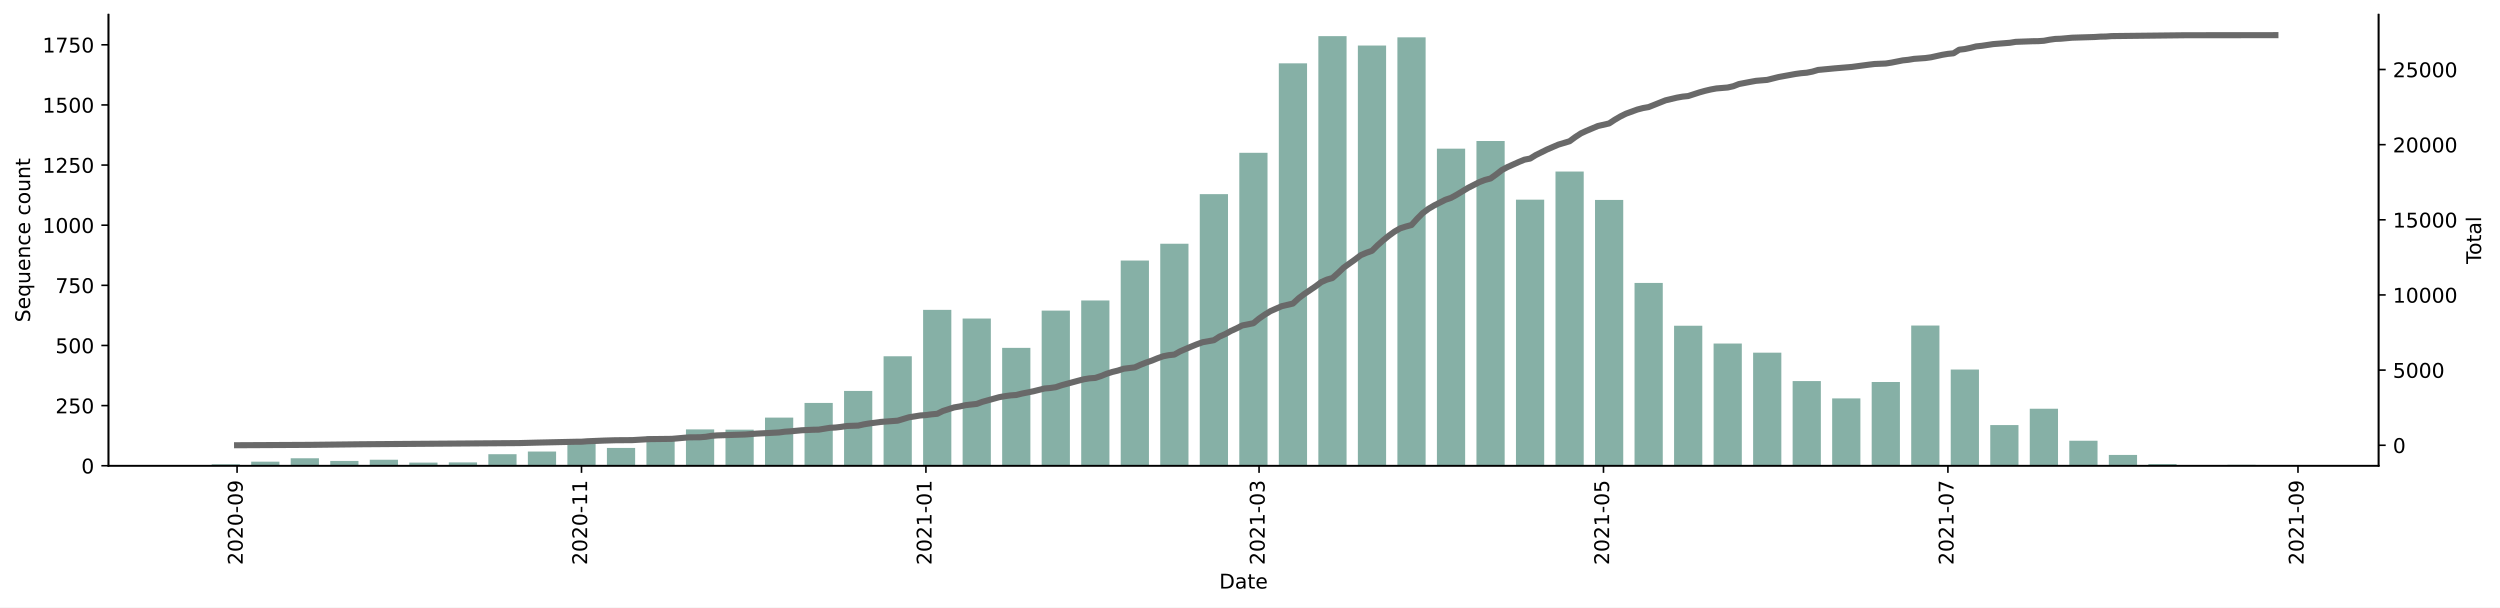
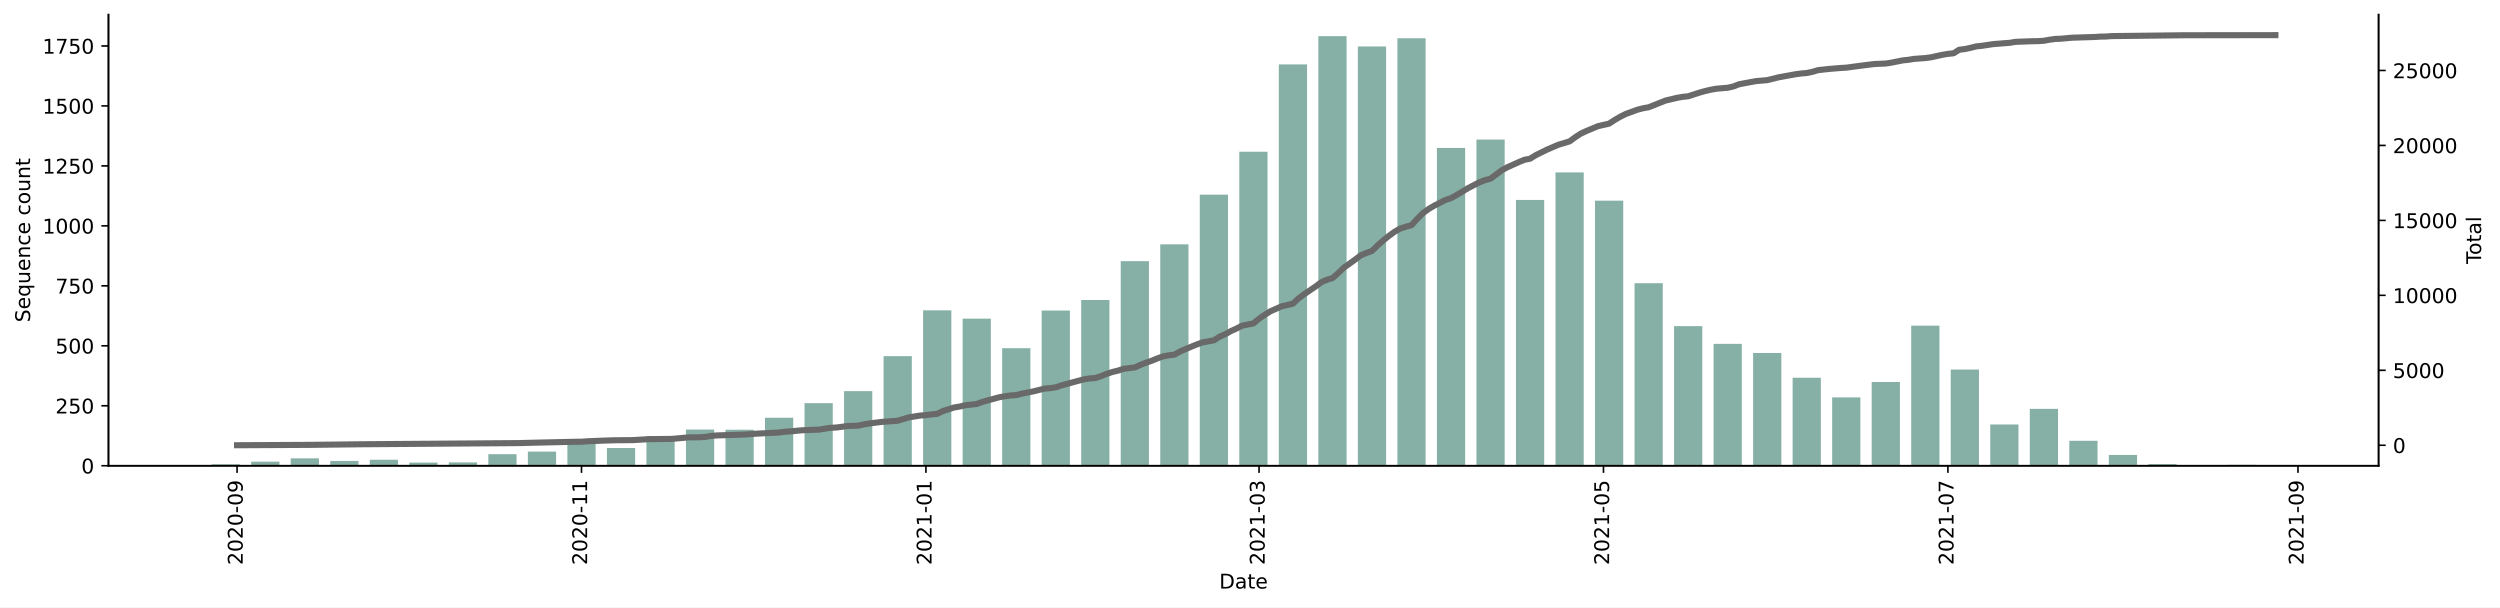
<svg xmlns="http://www.w3.org/2000/svg" xmlns:xlink="http://www.w3.org/1999/xlink" height="298.621pt" version="1.1" viewBox="0 0 1229.019 298.621" width="1229.019pt">
  <defs>
    <style type="text/css">*{stroke-linecap:butt;stroke-linejoin:round;}</style>
  </defs>
  <g id="figure_1">
    <g id="patch_1">
      <path d="M 0 298.621  L 1229.019 298.621  L 1229.019 0  L 0 0  z " style="fill:#ffffff;" />
    </g>
    <g id="axes_1">
      <g id="patch_2">
        <path d="M 53.328 228.96  L 1169.328 228.96  L 1169.328 7.2  L 53.328 7.2  z " style="fill:#ffffff;" />
      </g>
      <g id="patch_3">
-         <path clip-path="url(#p95e920acb5)" d="M 104.055 228.96  L 117.934 228.96  L 117.934 228.25  L 104.055 228.25  z " style="fill:#86b0a6;" />
+         <path clip-path="url(#pdd24685b93)" d="M 104.055 228.96  L 117.934 228.96  L 117.934 228.252  L 104.055 228.252  z " style="fill:#86b0a6;" />
      </g>
      <g id="patch_4">
-         <path clip-path="url(#p95e920acb5)" d="M 123.486 228.96  L 137.365 228.96  L 137.365 226.95  L 123.486 226.95  z " style="fill:#86b0a6;" />
+         <path clip-path="url(#pdd24685b93)" d="M 123.486 228.96  L 137.365 228.96  L 137.365 226.955  L 123.486 226.955  z " style="fill:#86b0a6;" />
      </g>
      <g id="patch_5">
-         <path clip-path="url(#p95e920acb5)" d="M 142.916 228.96  L 156.795 228.96  L 156.795 225.294  L 142.916 225.294  z " style="fill:#86b0a6;" />
+         <path clip-path="url(#pdd24685b93)" d="M 142.916 228.96  L 156.795 228.96  L 156.795 225.304  L 142.916 225.304  z " style="fill:#86b0a6;" />
      </g>
      <g id="patch_6">
-         <path clip-path="url(#p95e920acb5)" d="M 162.347 228.96  L 176.226 228.96  L 176.226 226.595  L 162.347 226.595  z " style="fill:#86b0a6;" />
+         <path clip-path="url(#pdd24685b93)" d="M 162.347 228.96  L 176.226 228.96  L 176.226 226.602  L 162.347 226.602  z " style="fill:#86b0a6;" />
      </g>
      <g id="patch_7">
-         <path clip-path="url(#p95e920acb5)" d="M 181.777 228.96  L 195.656 228.96  L 195.656 226.004  L 181.777 226.004  z " style="fill:#86b0a6;" />
+         <path clip-path="url(#pdd24685b93)" d="M 181.777 228.96  L 195.656 228.96  L 195.656 226.012  L 181.777 226.012  z " style="fill:#86b0a6;" />
      </g>
      <g id="patch_8">
-         <path clip-path="url(#p95e920acb5)" d="M 201.207 228.96  L 215.086 228.96  L 215.086 227.423  L 201.207 227.423  z " style="fill:#86b0a6;" />
+         <path clip-path="url(#pdd24685b93)" d="M 201.207 228.96  L 215.086 228.96  L 215.086 227.427  L 201.207 227.427  z " style="fill:#86b0a6;" />
      </g>
      <g id="patch_9">
-         <path clip-path="url(#p95e920acb5)" d="M 220.638 228.96  L 234.517 228.96  L 234.517 227.304  L 220.638 227.304  z " style="fill:#86b0a6;" />
+         <path clip-path="url(#pdd24685b93)" d="M 220.638 228.96  L 234.517 228.96  L 234.517 227.309  L 220.638 227.309  z " style="fill:#86b0a6;" />
      </g>
      <g id="patch_10">
-         <path clip-path="url(#p95e920acb5)" d="M 240.068 228.96  L 253.947 228.96  L 253.947 223.284  L 240.068 223.284  z " style="fill:#86b0a6;" />
+         <path clip-path="url(#pdd24685b93)" d="M 240.068 228.96  L 253.947 228.96  L 253.947 223.3  L 240.068 223.3  z " style="fill:#86b0a6;" />
      </g>
      <g id="patch_11">
-         <path clip-path="url(#p95e920acb5)" d="M 259.499 228.96  L 273.378 228.96  L 273.378 221.983  L 259.499 221.983  z " style="fill:#86b0a6;" />
+         <path clip-path="url(#pdd24685b93)" d="M 259.499 228.96  L 273.378 228.96  L 273.378 222.003  L 259.499 222.003  z " style="fill:#86b0a6;" />
      </g>
      <g id="patch_12">
-         <path clip-path="url(#p95e920acb5)" d="M 278.929 228.96  L 292.808 228.96  L 292.808 217.135  L 278.929 217.135  z " style="fill:#86b0a6;" />
+         <path clip-path="url(#pdd24685b93)" d="M 278.929 228.96  L 292.808 228.96  L 292.808 217.168  L 278.929 217.168  z " style="fill:#86b0a6;" />
      </g>
      <g id="patch_13">
-         <path clip-path="url(#p95e920acb5)" d="M 298.36 228.96  L 312.238 228.96  L 312.238 220.209  L 298.36 220.209  z " style="fill:#86b0a6;" />
+         <path clip-path="url(#pdd24685b93)" d="M 298.36 228.96  L 312.238 228.96  L 312.238 220.234  L 298.36 220.234  z " style="fill:#86b0a6;" />
      </g>
      <g id="patch_14">
-         <path clip-path="url(#p95e920acb5)" d="M 317.79 228.96  L 331.669 228.96  L 331.669 214.415  L 317.79 214.415  z " style="fill:#86b0a6;" />
+         <path clip-path="url(#pdd24685b93)" d="M 317.79 228.96  L 331.669 228.96  L 331.669 214.455  L 317.79 214.455  z " style="fill:#86b0a6;" />
      </g>
      <g id="patch_15">
-         <path clip-path="url(#p95e920acb5)" d="M 337.22 228.96  L 351.099 228.96  L 351.099 211.104  L 337.22 211.104  z " style="fill:#86b0a6;" />
+         <path clip-path="url(#pdd24685b93)" d="M 337.22 228.96  L 351.099 228.96  L 351.099 211.154  L 337.22 211.154  z " style="fill:#86b0a6;" />
      </g>
      <g id="patch_16">
-         <path clip-path="url(#p95e920acb5)" d="M 356.651 228.96  L 370.53 228.96  L 370.53 211.222  L 356.651 211.222  z " style="fill:#86b0a6;" />
+         <path clip-path="url(#pdd24685b93)" d="M 356.651 228.96  L 370.53 228.96  L 370.53 211.272  L 356.651 211.272  z " style="fill:#86b0a6;" />
      </g>
      <g id="patch_17">
-         <path clip-path="url(#p95e920acb5)" d="M 376.081 228.96  L 389.96 228.96  L 389.96 205.309  L 376.081 205.309  z " style="fill:#86b0a6;" />
+         <path clip-path="url(#pdd24685b93)" d="M 376.081 228.96  L 389.96 228.96  L 389.96 205.375  L 376.081 205.375  z " style="fill:#86b0a6;" />
      </g>
      <g id="patch_18">
-         <path clip-path="url(#p95e920acb5)" d="M 395.512 228.96  L 409.391 228.96  L 409.391 198.096  L 395.512 198.096  z " style="fill:#86b0a6;" />
+         <path clip-path="url(#pdd24685b93)" d="M 395.512 228.96  L 409.391 228.96  L 409.391 198.182  L 395.512 198.182  z " style="fill:#86b0a6;" />
      </g>
      <g id="patch_19">
-         <path clip-path="url(#p95e920acb5)" d="M 414.942 228.96  L 428.821 228.96  L 428.821 192.183  L 414.942 192.183  z " style="fill:#86b0a6;" />
+         <path clip-path="url(#pdd24685b93)" d="M 414.942 228.96  L 428.821 228.96  L 428.821 192.286  L 414.942 192.286  z " style="fill:#86b0a6;" />
      </g>
      <g id="patch_20">
-         <path clip-path="url(#p95e920acb5)" d="M 434.373 228.96  L 448.251 228.96  L 448.251 175.155  L 434.373 175.155  z " style="fill:#86b0a6;" />
+         <path clip-path="url(#pdd24685b93)" d="M 434.373 228.96  L 448.251 228.96  L 448.251 175.069  L 434.373 175.069  z " style="fill:#86b0a6;" />
      </g>
      <g id="patch_21">
-         <path clip-path="url(#p95e920acb5)" d="M 453.803 228.96  L 467.682 228.96  L 467.682 152.332  L 453.803 152.332  z " style="fill:#86b0a6;" />
+         <path clip-path="url(#pdd24685b93)" d="M 453.803 228.96  L 467.682 228.96  L 467.682 152.546  L 453.803 152.546  z " style="fill:#86b0a6;" />
      </g>
      <g id="patch_22">
-         <path clip-path="url(#p95e920acb5)" d="M 473.233 228.96  L 487.112 228.96  L 487.112 156.589  L 473.233 156.589  z " style="fill:#86b0a6;" />
+         <path clip-path="url(#pdd24685b93)" d="M 473.233 228.96  L 487.112 228.96  L 487.112 156.673  L 473.233 156.673  z " style="fill:#86b0a6;" />
      </g>
      <g id="patch_23">
-         <path clip-path="url(#p95e920acb5)" d="M 492.664 228.96  L 506.543 228.96  L 506.543 171.016  L 492.664 171.016  z " style="fill:#86b0a6;" />
+         <path clip-path="url(#pdd24685b93)" d="M 492.664 228.96  L 506.543 228.96  L 506.543 171.178  L 492.664 171.178  z " style="fill:#86b0a6;" />
      </g>
      <g id="patch_24">
-         <path clip-path="url(#p95e920acb5)" d="M 512.094 228.96  L 525.973 228.96  L 525.973 152.687  L 512.094 152.687  z " style="fill:#86b0a6;" />
+         <path clip-path="url(#pdd24685b93)" d="M 512.094 228.96  L 525.973 228.96  L 525.973 152.664  L 512.094 152.664  z " style="fill:#86b0a6;" />
      </g>
      <g id="patch_25">
-         <path clip-path="url(#p95e920acb5)" d="M 531.525 228.96  L 545.403 228.96  L 545.403 147.72  L 531.525 147.72  z " style="fill:#86b0a6;" />
+         <path clip-path="url(#pdd24685b93)" d="M 531.525 228.96  L 545.403 228.96  L 545.403 147.475  L 531.525 147.475  z " style="fill:#86b0a6;" />
      </g>
      <g id="patch_26">
-         <path clip-path="url(#p95e920acb5)" d="M 550.955 228.96  L 564.834 228.96  L 564.834 128.09  L 550.955 128.09  z " style="fill:#86b0a6;" />
+         <path clip-path="url(#pdd24685b93)" d="M 550.955 228.96  L 564.834 228.96  L 564.834 128.372  L 550.955 128.372  z " style="fill:#86b0a6;" />
      </g>
      <g id="patch_27">
-         <path clip-path="url(#p95e920acb5)" d="M 570.385 228.96  L 584.264 228.96  L 584.264 119.812  L 570.385 119.812  z " style="fill:#86b0a6;" />
+         <path clip-path="url(#pdd24685b93)" d="M 570.385 228.96  L 584.264 228.96  L 584.264 120.117  L 570.385 120.117  z " style="fill:#86b0a6;" />
      </g>
      <g id="patch_28">
-         <path clip-path="url(#p95e920acb5)" d="M 589.816 228.96  L 603.695 228.96  L 603.695 95.452  L 589.816 95.452  z " style="fill:#86b0a6;" />
+         <path clip-path="url(#pdd24685b93)" d="M 589.816 228.96  L 603.695 228.96  L 603.695 95.707  L 589.816 95.707  z " style="fill:#86b0a6;" />
      </g>
      <g id="patch_29">
-         <path clip-path="url(#p95e920acb5)" d="M 609.246 228.96  L 623.125 228.96  L 623.125 75.113  L 609.246 75.113  z " style="fill:#86b0a6;" />
+         <path clip-path="url(#pdd24685b93)" d="M 609.246 228.96  L 623.125 228.96  L 623.125 74.599  L 609.246 74.599  z " style="fill:#86b0a6;" />
      </g>
      <g id="patch_30">
-         <path clip-path="url(#p95e920acb5)" d="M 628.677 228.96  L 642.556 228.96  L 642.556 31.123  L 628.677 31.123  z " style="fill:#86b0a6;" />
+         <path clip-path="url(#pdd24685b93)" d="M 628.677 228.96  L 642.556 228.96  L 642.556 31.675  L 628.677 31.675  z " style="fill:#86b0a6;" />
      </g>
      <g id="patch_31">
-         <path clip-path="url(#p95e920acb5)" d="M 648.107 228.96  L 661.986 228.96  L 661.986 17.76  L 648.107 17.76  z " style="fill:#86b0a6;" />
+         <path clip-path="url(#pdd24685b93)" d="M 648.107 228.96  L 661.986 228.96  L 661.986 17.76  L 648.107 17.76  z " style="fill:#86b0a6;" />
      </g>
      <g id="patch_32">
-         <path clip-path="url(#p95e920acb5)" d="M 667.538 228.96  L 681.416 228.96  L 681.416 22.372  L 667.538 22.372  z " style="fill:#86b0a6;" />
+         <path clip-path="url(#pdd24685b93)" d="M 667.538 228.96  L 681.416 228.96  L 681.416 22.831  L 667.538 22.831  z " style="fill:#86b0a6;" />
      </g>
      <g id="patch_33">
-         <path clip-path="url(#p95e920acb5)" d="M 686.968 228.96  L 700.847 228.96  L 700.847 18.351  L 686.968 18.351  z " style="fill:#86b0a6;" />
+         <path clip-path="url(#pdd24685b93)" d="M 686.968 228.96  L 700.847 228.96  L 700.847 18.821  L 686.968 18.821  z " style="fill:#86b0a6;" />
      </g>
      <g id="patch_34">
-         <path clip-path="url(#p95e920acb5)" d="M 706.398 228.96  L 720.277 228.96  L 720.277 73.102  L 706.398 73.102  z " style="fill:#86b0a6;" />
+         <path clip-path="url(#pdd24685b93)" d="M 706.398 228.96  L 720.277 228.96  L 720.277 72.712  L 706.398 72.712  z " style="fill:#86b0a6;" />
      </g>
      <g id="patch_35">
-         <path clip-path="url(#p95e920acb5)" d="M 725.829 228.96  L 739.708 228.96  L 739.708 69.318  L 725.829 69.318  z " style="fill:#86b0a6;" />
+         <path clip-path="url(#pdd24685b93)" d="M 725.829 228.96  L 739.708 228.96  L 739.708 68.585  L 725.829 68.585  z " style="fill:#86b0a6;" />
      </g>
      <g id="patch_36">
-         <path clip-path="url(#p95e920acb5)" d="M 745.259 228.96  L 759.138 228.96  L 759.138 98.172  L 745.259 98.172  z " style="fill:#86b0a6;" />
+         <path clip-path="url(#pdd24685b93)" d="M 745.259 228.96  L 759.138 228.96  L 759.138 98.301  L 745.259 98.301  z " style="fill:#86b0a6;" />
      </g>
      <g id="patch_37">
-         <path clip-path="url(#p95e920acb5)" d="M 764.69 228.96  L 778.569 228.96  L 778.569 84.336  L 764.69 84.336  z " style="fill:#86b0a6;" />
+         <path clip-path="url(#pdd24685b93)" d="M 764.69 228.96  L 778.569 228.96  L 778.569 84.74  L 764.69 84.74  z " style="fill:#86b0a6;" />
      </g>
      <g id="patch_38">
-         <path clip-path="url(#p95e920acb5)" d="M 784.12 228.96  L 797.999 228.96  L 797.999 98.29  L 784.12 98.29  z " style="fill:#86b0a6;" />
+         <path clip-path="url(#pdd24685b93)" d="M 784.12 228.96  L 797.999 228.96  L 797.999 98.655  L 784.12 98.655  z " style="fill:#86b0a6;" />
      </g>
      <g id="patch_39">
-         <path clip-path="url(#p95e920acb5)" d="M 803.55 228.96  L 817.429 228.96  L 817.429 139.088  L 803.55 139.088  z " style="fill:#86b0a6;" />
+         <path clip-path="url(#pdd24685b93)" d="M 803.55 228.96  L 817.429 228.96  L 817.429 139.221  L 803.55 139.221  z " style="fill:#86b0a6;" />
      </g>
      <g id="patch_40">
-         <path clip-path="url(#p95e920acb5)" d="M 822.981 228.96  L 836.86 228.96  L 836.86 160.137  L 822.981 160.137  z " style="fill:#86b0a6;" />
+         <path clip-path="url(#pdd24685b93)" d="M 822.981 228.96  L 836.86 228.96  L 836.86 160.329  L 822.981 160.329  z " style="fill:#86b0a6;" />
      </g>
      <g id="patch_41">
-         <path clip-path="url(#p95e920acb5)" d="M 842.411 228.96  L 856.29 228.96  L 856.29 168.887  L 842.411 168.887  z " style="fill:#86b0a6;" />
+         <path clip-path="url(#pdd24685b93)" d="M 842.411 228.96  L 856.29 228.96  L 856.29 169.055  L 842.411 169.055  z " style="fill:#86b0a6;" />
      </g>
      <g id="patch_42">
-         <path clip-path="url(#p95e920acb5)" d="M 861.842 228.96  L 875.721 228.96  L 875.721 173.381  L 861.842 173.381  z " style="fill:#86b0a6;" />
+         <path clip-path="url(#pdd24685b93)" d="M 861.842 228.96  L 875.721 228.96  L 875.721 173.536  L 861.842 173.536  z " style="fill:#86b0a6;" />
      </g>
      <g id="patch_43">
-         <path clip-path="url(#p95e920acb5)" d="M 881.272 228.96  L 895.151 228.96  L 895.151 187.335  L 881.272 187.335  z " style="fill:#86b0a6;" />
+         <path clip-path="url(#pdd24685b93)" d="M 881.272 228.96  L 895.151 228.96  L 895.151 185.682  L 881.272 185.682  z " style="fill:#86b0a6;" />
      </g>
      <g id="patch_44">
-         <path clip-path="url(#p95e920acb5)" d="M 900.703 228.96  L 914.581 228.96  L 914.581 195.849  L 900.703 195.849  z " style="fill:#86b0a6;" />
+         <path clip-path="url(#pdd24685b93)" d="M 900.703 228.96  L 914.581 228.96  L 914.581 195.352  L 900.703 195.352  z " style="fill:#86b0a6;" />
      </g>
      <g id="patch_45">
-         <path clip-path="url(#p95e920acb5)" d="M 920.133 228.96  L 934.012 228.96  L 934.012 187.808  L 920.133 187.808  z " style="fill:#86b0a6;" />
+         <path clip-path="url(#pdd24685b93)" d="M 920.133 228.96  L 934.012 228.96  L 934.012 187.805  L 920.133 187.805  z " style="fill:#86b0a6;" />
      </g>
      <g id="patch_46">
-         <path clip-path="url(#p95e920acb5)" d="M 939.563 228.96  L 953.442 228.96  L 953.442 160.018  L 939.563 160.018  z " style="fill:#86b0a6;" />
+         <path clip-path="url(#pdd24685b93)" d="M 939.563 228.96  L 953.442 228.96  L 953.442 160.093  L 939.563 160.093  z " style="fill:#86b0a6;" />
      </g>
      <g id="patch_47">
-         <path clip-path="url(#p95e920acb5)" d="M 958.994 228.96  L 972.873 228.96  L 972.873 181.659  L 958.994 181.659  z " style="fill:#86b0a6;" />
+         <path clip-path="url(#pdd24685b93)" d="M 958.994 228.96  L 972.873 228.96  L 972.873 181.673  L 958.994 181.673  z " style="fill:#86b0a6;" />
      </g>
      <g id="patch_48">
-         <path clip-path="url(#p95e920acb5)" d="M 978.424 228.96  L 992.303 228.96  L 992.303 208.975  L 978.424 208.975  z " style="fill:#86b0a6;" />
+         <path clip-path="url(#pdd24685b93)" d="M 978.424 228.96  L 992.303 228.96  L 992.303 208.677  L 978.424 208.677  z " style="fill:#86b0a6;" />
      </g>
      <g id="patch_49">
-         <path clip-path="url(#p95e920acb5)" d="M 997.855 228.96  L 1011.734 228.96  L 1011.734 200.934  L 997.855 200.934  z " style="fill:#86b0a6;" />
+         <path clip-path="url(#pdd24685b93)" d="M 997.855 228.96  L 1011.734 228.96  L 1011.734 201.012  L 997.855 201.012  z " style="fill:#86b0a6;" />
      </g>
      <g id="patch_50">
-         <path clip-path="url(#p95e920acb5)" d="M 1017.285 228.96  L 1031.164 228.96  L 1031.164 216.662  L 1017.285 216.662  z " style="fill:#86b0a6;" />
+         <path clip-path="url(#pdd24685b93)" d="M 1017.285 228.96  L 1031.164 228.96  L 1031.164 216.696  L 1017.285 216.696  z " style="fill:#86b0a6;" />
      </g>
      <g id="patch_51">
-         <path clip-path="url(#p95e920acb5)" d="M 1036.716 228.96  L 1050.594 228.96  L 1050.594 223.639  L 1036.716 223.639  z " style="fill:#86b0a6;" />
+         <path clip-path="url(#pdd24685b93)" d="M 1036.716 228.96  L 1050.594 228.96  L 1050.594 223.653  L 1036.716 223.653  z " style="fill:#86b0a6;" />
      </g>
      <g id="patch_52">
-         <path clip-path="url(#p95e920acb5)" d="M 1056.146 228.96  L 1070.025 228.96  L 1070.025 228.132  L 1056.146 228.132  z " style="fill:#86b0a6;" />
+         <path clip-path="url(#pdd24685b93)" d="M 1056.146 228.96  L 1070.025 228.96  L 1070.025 228.135  L 1056.146 228.135  z " style="fill:#86b0a6;" />
      </g>
      <g id="patch_53">
-         <path clip-path="url(#p95e920acb5)" d="M 1075.576 228.96  L 1089.455 228.96  L 1089.455 228.723  L 1075.576 228.723  z " style="fill:#86b0a6;" />
+         <path clip-path="url(#pdd24685b93)" d="M 1075.576 228.96  L 1089.455 228.96  L 1089.455 228.724  L 1075.576 228.724  z " style="fill:#86b0a6;" />
      </g>
      <g id="patch_54">
-         <path clip-path="url(#p95e920acb5)" d="M 1095.007 228.96  L 1108.886 228.96  L 1108.886 228.487  L 1095.007 228.487  z " style="fill:#86b0a6;" />
+         <path clip-path="url(#pdd24685b93)" d="M 1095.007 228.96  L 1108.886 228.96  L 1108.886 228.488  L 1095.007 228.488  z " style="fill:#86b0a6;" />
      </g>
      <g id="matplotlib.axis_1">
        <g id="xtick_1">
          <g id="line2d_1">
            <defs>
-               <path d="M 0 0  L 0 3.5  " id="mcf42773ebf" style="stroke:#000000;stroke-width:0.8;" />
+               <path d="M 0 0  L 0 3.5  " id="mac0cc7efd8" style="stroke:#000000;stroke-width:0.8;" />
            </defs>
            <g>
-               <use style="stroke:#000000;stroke-width:0.8;" x="116.546" xlink:href="#mcf42773ebf" y="228.96" />
+               <use style="stroke:#000000;stroke-width:0.8;" x="116.546" xlink:href="#mac0cc7efd8" y="228.96" />
            </g>
          </g>
          <g id="text_1">
            <g transform="translate(119.3058 277.7428)rotate(-90)scale(0.1 -0.1)">
              <defs>
                <path d="M 1228 531  L 3431 531  L 3431 0  L 469 0  L 469 531  Q 828 903 1448 1529  Q 2069 2156 2228 2338  Q 2531 2678 2651 2914  Q 2772 3150 2772 3378  Q 2772 3750 2511 3984  Q 2250 4219 1831 4219  Q 1534 4219 1204 4116  Q 875 4013 500 3803  L 500 4441  Q 881 4594 1212 4672  Q 1544 4750 1819 4750  Q 2544 4750 2975 4387  Q 3406 4025 3406 3419  Q 3406 3131 3298 2873  Q 3191 2616 2906 2266  Q 2828 2175 2409 1742  Q 1991 1309 1228 531  z " id="DejaVuSans-32" transform="scale(0.015625)" />
                <path d="M 2034 4250  Q 1547 4250 1301 3770  Q 1056 3291 1056 2328  Q 1056 1369 1301 889  Q 1547 409 2034 409  Q 2525 409 2770 889  Q 3016 1369 3016 2328  Q 3016 3291 2770 3770  Q 2525 4250 2034 4250  z M 2034 4750  Q 2819 4750 3233 4129  Q 3647 3509 3647 2328  Q 3647 1150 3233 529  Q 2819 -91 2034 -91  Q 1250 -91 836 529  Q 422 1150 422 2328  Q 422 3509 836 4129  Q 1250 4750 2034 4750  z " id="DejaVuSans-30" transform="scale(0.015625)" />
                <path d="M 313 2009  L 1997 2009  L 1997 1497  L 313 1497  L 313 2009  z " id="DejaVuSans-2d" transform="scale(0.015625)" />
                <path d="M 703 97  L 703 672  Q 941 559 1184 500  Q 1428 441 1663 441  Q 2288 441 2617 861  Q 2947 1281 2994 2138  Q 2813 1869 2534 1725  Q 2256 1581 1919 1581  Q 1219 1581 811 2004  Q 403 2428 403 3163  Q 403 3881 828 4315  Q 1253 4750 1959 4750  Q 2769 4750 3195 4129  Q 3622 3509 3622 2328  Q 3622 1225 3098 567  Q 2575 -91 1691 -91  Q 1453 -91 1209 -44  Q 966 3 703 97  z M 1959 2075  Q 2384 2075 2632 2365  Q 2881 2656 2881 3163  Q 2881 3666 2632 3958  Q 2384 4250 1959 4250  Q 1534 4250 1286 3958  Q 1038 3666 1038 3163  Q 1038 2656 1286 2365  Q 1534 2075 1959 2075  z " id="DejaVuSans-39" transform="scale(0.015625)" />
              </defs>
              <use xlink:href="#DejaVuSans-32" />
              <use x="63.623" xlink:href="#DejaVuSans-30" />
              <use x="127.246" xlink:href="#DejaVuSans-32" />
              <use x="190.869" xlink:href="#DejaVuSans-30" />
              <use x="254.492" xlink:href="#DejaVuSans-2d" />
              <use x="290.576" xlink:href="#DejaVuSans-30" />
              <use x="354.199" xlink:href="#DejaVuSans-39" />
            </g>
          </g>
        </g>
        <g id="xtick_2">
          <g id="line2d_2">
            <g>
-               <use style="stroke:#000000;stroke-width:0.8;" x="285.869" xlink:href="#mcf42773ebf" y="228.96" />
+               <use style="stroke:#000000;stroke-width:0.8;" x="285.869" xlink:href="#mac0cc7efd8" y="228.96" />
            </g>
          </g>
          <g id="text_2">
            <g transform="translate(288.628 277.7428)rotate(-90)scale(0.1 -0.1)">
              <defs>
                <path d="M 794 531  L 1825 531  L 1825 4091  L 703 3866  L 703 4441  L 1819 4666  L 2450 4666  L 2450 531  L 3481 531  L 3481 0  L 794 0  L 794 531  z " id="DejaVuSans-31" transform="scale(0.015625)" />
              </defs>
              <use xlink:href="#DejaVuSans-32" />
              <use x="63.623" xlink:href="#DejaVuSans-30" />
              <use x="127.246" xlink:href="#DejaVuSans-32" />
              <use x="190.869" xlink:href="#DejaVuSans-30" />
              <use x="254.492" xlink:href="#DejaVuSans-2d" />
              <use x="290.576" xlink:href="#DejaVuSans-31" />
              <use x="354.199" xlink:href="#DejaVuSans-31" />
            </g>
          </g>
        </g>
        <g id="xtick_3">
          <g id="line2d_3">
            <g>
-               <use style="stroke:#000000;stroke-width:0.8;" x="455.191" xlink:href="#mcf42773ebf" y="228.96" />
+               <use style="stroke:#000000;stroke-width:0.8;" x="455.191" xlink:href="#mac0cc7efd8" y="228.96" />
            </g>
          </g>
          <g id="text_3">
            <g transform="translate(457.9502 277.7428)rotate(-90)scale(0.1 -0.1)">
              <use xlink:href="#DejaVuSans-32" />
              <use x="63.623" xlink:href="#DejaVuSans-30" />
              <use x="127.246" xlink:href="#DejaVuSans-32" />
              <use x="190.869" xlink:href="#DejaVuSans-31" />
              <use x="254.492" xlink:href="#DejaVuSans-2d" />
              <use x="290.576" xlink:href="#DejaVuSans-30" />
              <use x="354.199" xlink:href="#DejaVuSans-31" />
            </g>
          </g>
        </g>
        <g id="xtick_4">
          <g id="line2d_4">
            <g>
-               <use style="stroke:#000000;stroke-width:0.8;" x="618.962" xlink:href="#mcf42773ebf" y="228.96" />
+               <use style="stroke:#000000;stroke-width:0.8;" x="618.962" xlink:href="#mac0cc7efd8" y="228.96" />
            </g>
          </g>
          <g id="text_4">
            <g transform="translate(621.7209 277.7428)rotate(-90)scale(0.1 -0.1)">
              <defs>
                <path d="M 2597 2516  Q 3050 2419 3304 2112  Q 3559 1806 3559 1356  Q 3559 666 3084 287  Q 2609 -91 1734 -91  Q 1441 -91 1130 -33  Q 819 25 488 141  L 488 750  Q 750 597 1062 519  Q 1375 441 1716 441  Q 2309 441 2620 675  Q 2931 909 2931 1356  Q 2931 1769 2642 2001  Q 2353 2234 1838 2234  L 1294 2234  L 1294 2753  L 1863 2753  Q 2328 2753 2575 2939  Q 2822 3125 2822 3475  Q 2822 3834 2567 4026  Q 2313 4219 1838 4219  Q 1578 4219 1281 4162  Q 984 4106 628 3988  L 628 4550  Q 988 4650 1302 4700  Q 1616 4750 1894 4750  Q 2613 4750 3031 4423  Q 3450 4097 3450 3541  Q 3450 3153 3228 2886  Q 3006 2619 2597 2516  z " id="DejaVuSans-33" transform="scale(0.015625)" />
              </defs>
              <use xlink:href="#DejaVuSans-32" />
              <use x="63.623" xlink:href="#DejaVuSans-30" />
              <use x="127.246" xlink:href="#DejaVuSans-32" />
              <use x="190.869" xlink:href="#DejaVuSans-31" />
              <use x="254.492" xlink:href="#DejaVuSans-2d" />
              <use x="290.576" xlink:href="#DejaVuSans-30" />
              <use x="354.199" xlink:href="#DejaVuSans-33" />
            </g>
          </g>
        </g>
        <g id="xtick_5">
          <g id="line2d_5">
            <g>
-               <use style="stroke:#000000;stroke-width:0.8;" x="788.284" xlink:href="#mcf42773ebf" y="228.96" />
+               <use style="stroke:#000000;stroke-width:0.8;" x="788.284" xlink:href="#mac0cc7efd8" y="228.96" />
            </g>
          </g>
          <g id="text_5">
            <g transform="translate(791.0431 277.7428)rotate(-90)scale(0.1 -0.1)">
              <defs>
                <path d="M 691 4666  L 3169 4666  L 3169 4134  L 1269 4134  L 1269 2991  Q 1406 3038 1543 3061  Q 1681 3084 1819 3084  Q 2600 3084 3056 2656  Q 3513 2228 3513 1497  Q 3513 744 3044 326  Q 2575 -91 1722 -91  Q 1428 -91 1123 -41  Q 819 9 494 109  L 494 744  Q 775 591 1075 516  Q 1375 441 1709 441  Q 2250 441 2565 725  Q 2881 1009 2881 1497  Q 2881 1984 2565 2268  Q 2250 2553 1709 2553  Q 1456 2553 1204 2497  Q 953 2441 691 2322  L 691 4666  z " id="DejaVuSans-35" transform="scale(0.015625)" />
              </defs>
              <use xlink:href="#DejaVuSans-32" />
              <use x="63.623" xlink:href="#DejaVuSans-30" />
              <use x="127.246" xlink:href="#DejaVuSans-32" />
              <use x="190.869" xlink:href="#DejaVuSans-31" />
              <use x="254.492" xlink:href="#DejaVuSans-2d" />
              <use x="290.576" xlink:href="#DejaVuSans-30" />
              <use x="354.199" xlink:href="#DejaVuSans-35" />
            </g>
          </g>
        </g>
        <g id="xtick_6">
          <g id="line2d_6">
            <g>
-               <use style="stroke:#000000;stroke-width:0.8;" x="957.606" xlink:href="#mcf42773ebf" y="228.96" />
+               <use style="stroke:#000000;stroke-width:0.8;" x="957.606" xlink:href="#mac0cc7efd8" y="228.96" />
            </g>
          </g>
          <g id="text_6">
            <g transform="translate(960.3653 277.7428)rotate(-90)scale(0.1 -0.1)">
              <defs>
                <path d="M 525 4666  L 3525 4666  L 3525 4397  L 1831 0  L 1172 0  L 2766 4134  L 525 4134  L 525 4666  z " id="DejaVuSans-37" transform="scale(0.015625)" />
              </defs>
              <use xlink:href="#DejaVuSans-32" />
              <use x="63.623" xlink:href="#DejaVuSans-30" />
              <use x="127.246" xlink:href="#DejaVuSans-32" />
              <use x="190.869" xlink:href="#DejaVuSans-31" />
              <use x="254.492" xlink:href="#DejaVuSans-2d" />
              <use x="290.576" xlink:href="#DejaVuSans-30" />
              <use x="354.199" xlink:href="#DejaVuSans-37" />
            </g>
          </g>
        </g>
        <g id="xtick_7">
          <g id="line2d_7">
            <g>
-               <use style="stroke:#000000;stroke-width:0.8;" x="1129.704" xlink:href="#mcf42773ebf" y="228.96" />
+               <use style="stroke:#000000;stroke-width:0.8;" x="1129.704" xlink:href="#mac0cc7efd8" y="228.96" />
            </g>
          </g>
          <g id="text_7">
            <g transform="translate(1132.463 277.7428)rotate(-90)scale(0.1 -0.1)">
              <use xlink:href="#DejaVuSans-32" />
              <use x="63.623" xlink:href="#DejaVuSans-30" />
              <use x="127.246" xlink:href="#DejaVuSans-32" />
              <use x="190.869" xlink:href="#DejaVuSans-31" />
              <use x="254.492" xlink:href="#DejaVuSans-2d" />
              <use x="290.576" xlink:href="#DejaVuSans-30" />
              <use x="354.199" xlink:href="#DejaVuSans-39" />
            </g>
          </g>
        </g>
        <g id="text_8">
          <g transform="translate(599.3773 289.3413)scale(0.1 -0.1)">
            <defs>
              <path d="M 1259 4147  L 1259 519  L 2022 519  Q 2988 519 3436 956  Q 3884 1394 3884 2338  Q 3884 3275 3436 3711  Q 2988 4147 2022 4147  L 1259 4147  z M 628 4666  L 1925 4666  Q 3281 4666 3915 4102  Q 4550 3538 4550 2338  Q 4550 1131 3912 565  Q 3275 0 1925 0  L 628 0  L 628 4666  z " id="DejaVuSans-44" transform="scale(0.015625)" />
              <path d="M 2194 1759  Q 1497 1759 1228 1600  Q 959 1441 959 1056  Q 959 750 1161 570  Q 1363 391 1709 391  Q 2188 391 2477 730  Q 2766 1069 2766 1631  L 2766 1759  L 2194 1759  z M 3341 1997  L 3341 0  L 2766 0  L 2766 531  Q 2569 213 2275 61  Q 1981 -91 1556 -91  Q 1019 -91 701 211  Q 384 513 384 1019  Q 384 1609 779 1909  Q 1175 2209 1959 2209  L 2766 2209  L 2766 2266  Q 2766 2663 2505 2880  Q 2244 3097 1772 3097  Q 1472 3097 1187 3025  Q 903 2953 641 2809  L 641 3341  Q 956 3463 1253 3523  Q 1550 3584 1831 3584  Q 2591 3584 2966 3190  Q 3341 2797 3341 1997  z " id="DejaVuSans-61" transform="scale(0.015625)" />
              <path d="M 1172 4494  L 1172 3500  L 2356 3500  L 2356 3053  L 1172 3053  L 1172 1153  Q 1172 725 1289 603  Q 1406 481 1766 481  L 2356 481  L 2356 0  L 1766 0  Q 1100 0 847 248  Q 594 497 594 1153  L 594 3053  L 172 3053  L 172 3500  L 594 3500  L 594 4494  L 1172 4494  z " id="DejaVuSans-74" transform="scale(0.015625)" />
              <path d="M 3597 1894  L 3597 1613  L 953 1613  Q 991 1019 1311 708  Q 1631 397 2203 397  Q 2534 397 2845 478  Q 3156 559 3463 722  L 3463 178  Q 3153 47 2828 -22  Q 2503 -91 2169 -91  Q 1331 -91 842 396  Q 353 884 353 1716  Q 353 2575 817 3079  Q 1281 3584 2069 3584  Q 2775 3584 3186 3129  Q 3597 2675 3597 1894  z M 3022 2063  Q 3016 2534 2758 2815  Q 2500 3097 2075 3097  Q 1594 3097 1305 2825  Q 1016 2553 972 2059  L 3022 2063  z " id="DejaVuSans-65" transform="scale(0.015625)" />
            </defs>
            <use xlink:href="#DejaVuSans-44" />
            <use x="77.002" xlink:href="#DejaVuSans-61" />
            <use x="138.281" xlink:href="#DejaVuSans-74" />
            <use x="177.49" xlink:href="#DejaVuSans-65" />
          </g>
        </g>
      </g>
      <g id="matplotlib.axis_2">
        <g id="ytick_1">
          <g id="line2d_8">
            <defs>
-               <path d="M 0 0  L -3.5 0  " id="ma14a647745" style="stroke:#000000;stroke-width:0.8;" />
+               <path d="M 0 0  L -3.5 0  " id="m0457f2bcd7" style="stroke:#000000;stroke-width:0.8;" />
            </defs>
            <g>
-               <use style="stroke:#000000;stroke-width:0.8;" x="53.328" xlink:href="#ma14a647745" y="228.96" />
+               <use style="stroke:#000000;stroke-width:0.8;" x="53.328" xlink:href="#m0457f2bcd7" y="228.96" />
            </g>
          </g>
          <g id="text_9">
            <g transform="translate(39.96563 232.7592)scale(0.1 -0.1)">
              <use xlink:href="#DejaVuSans-30" />
            </g>
          </g>
        </g>
        <g id="ytick_2">
          <g id="line2d_9">
            <g>
-               <use style="stroke:#000000;stroke-width:0.8;" x="53.328" xlink:href="#ma14a647745" y="199.397" />
+               <use style="stroke:#000000;stroke-width:0.8;" x="53.328" xlink:href="#m0457f2bcd7" y="199.479" />
            </g>
          </g>
          <g id="text_10">
-             <g transform="translate(27.24063 203.1959)scale(0.1 -0.1)">
+             <g transform="translate(27.24063 203.2785)scale(0.1 -0.1)">
              <use xlink:href="#DejaVuSans-32" />
              <use x="63.623" xlink:href="#DejaVuSans-35" />
              <use x="127.246" xlink:href="#DejaVuSans-30" />
            </g>
          </g>
        </g>
        <g id="ytick_3">
          <g id="line2d_10">
            <g>
-               <use style="stroke:#000000;stroke-width:0.8;" x="53.328" xlink:href="#ma14a647745" y="169.833" />
+               <use style="stroke:#000000;stroke-width:0.8;" x="53.328" xlink:href="#m0457f2bcd7" y="169.999" />
            </g>
          </g>
          <g id="text_11">
-             <g transform="translate(27.24063 173.6327)scale(0.1 -0.1)">
+             <g transform="translate(27.24063 173.7977)scale(0.1 -0.1)">
              <use xlink:href="#DejaVuSans-35" />
              <use x="63.623" xlink:href="#DejaVuSans-30" />
              <use x="127.246" xlink:href="#DejaVuSans-30" />
            </g>
          </g>
        </g>
        <g id="ytick_4">
          <g id="line2d_11">
            <g>
-               <use style="stroke:#000000;stroke-width:0.8;" x="53.328" xlink:href="#ma14a647745" y="140.27" />
+               <use style="stroke:#000000;stroke-width:0.8;" x="53.328" xlink:href="#m0457f2bcd7" y="140.518" />
            </g>
          </g>
          <g id="text_12">
-             <g transform="translate(27.24063 144.0694)scale(0.1 -0.1)">
+             <g transform="translate(27.24063 144.317)scale(0.1 -0.1)">
              <use xlink:href="#DejaVuSans-37" />
              <use x="63.623" xlink:href="#DejaVuSans-35" />
              <use x="127.246" xlink:href="#DejaVuSans-30" />
            </g>
          </g>
        </g>
        <g id="ytick_5">
          <g id="line2d_12">
            <g>
-               <use style="stroke:#000000;stroke-width:0.8;" x="53.328" xlink:href="#ma14a647745" y="110.707" />
+               <use style="stroke:#000000;stroke-width:0.8;" x="53.328" xlink:href="#m0457f2bcd7" y="111.037" />
            </g>
          </g>
          <g id="text_13">
-             <g transform="translate(20.87813 114.5061)scale(0.1 -0.1)">
+             <g transform="translate(20.87813 114.8363)scale(0.1 -0.1)">
              <use xlink:href="#DejaVuSans-31" />
              <use x="63.623" xlink:href="#DejaVuSans-30" />
              <use x="127.246" xlink:href="#DejaVuSans-30" />
              <use x="190.869" xlink:href="#DejaVuSans-30" />
            </g>
          </g>
        </g>
        <g id="ytick_6">
          <g id="line2d_13">
            <g>
-               <use style="stroke:#000000;stroke-width:0.8;" x="53.328" xlink:href="#ma14a647745" y="81.144" />
+               <use style="stroke:#000000;stroke-width:0.8;" x="53.328" xlink:href="#m0457f2bcd7" y="81.556" />
            </g>
          </g>
          <g id="text_14">
-             <g transform="translate(20.87813 84.94287)scale(0.1 -0.1)">
+             <g transform="translate(20.87813 85.35553)scale(0.1 -0.1)">
              <use xlink:href="#DejaVuSans-31" />
              <use x="63.623" xlink:href="#DejaVuSans-32" />
              <use x="127.246" xlink:href="#DejaVuSans-35" />
              <use x="190.869" xlink:href="#DejaVuSans-30" />
            </g>
          </g>
        </g>
        <g id="ytick_7">
          <g id="line2d_14">
            <g>
-               <use style="stroke:#000000;stroke-width:0.8;" x="53.328" xlink:href="#ma14a647745" y="51.58" />
+               <use style="stroke:#000000;stroke-width:0.8;" x="53.328" xlink:href="#m0457f2bcd7" y="52.076" />
            </g>
          </g>
          <g id="text_15">
-             <g transform="translate(20.87813 55.3796)scale(0.1 -0.1)">
+             <g transform="translate(20.87813 55.8748)scale(0.1 -0.1)">
              <use xlink:href="#DejaVuSans-31" />
              <use x="63.623" xlink:href="#DejaVuSans-35" />
              <use x="127.246" xlink:href="#DejaVuSans-30" />
              <use x="190.869" xlink:href="#DejaVuSans-30" />
            </g>
          </g>
        </g>
        <g id="ytick_8">
          <g id="line2d_15">
            <g>
-               <use style="stroke:#000000;stroke-width:0.8;" x="53.328" xlink:href="#ma14a647745" y="22.017" />
+               <use style="stroke:#000000;stroke-width:0.8;" x="53.328" xlink:href="#m0457f2bcd7" y="22.595" />
            </g>
          </g>
          <g id="text_16">
-             <g transform="translate(20.87813 25.81633)scale(0.1 -0.1)">
+             <g transform="translate(20.87813 26.39406)scale(0.1 -0.1)">
              <use xlink:href="#DejaVuSans-31" />
              <use x="63.623" xlink:href="#DejaVuSans-37" />
              <use x="127.246" xlink:href="#DejaVuSans-35" />
              <use x="190.869" xlink:href="#DejaVuSans-30" />
            </g>
          </g>
        </g>
        <g id="text_17">
          <g transform="translate(14.79844 158.4402)rotate(-90)scale(0.1 -0.1)">
            <defs>
              <path d="M 3425 4513  L 3425 3897  Q 3066 4069 2747 4153  Q 2428 4238 2131 4238  Q 1616 4238 1336 4038  Q 1056 3838 1056 3469  Q 1056 3159 1242 3001  Q 1428 2844 1947 2747  L 2328 2669  Q 3034 2534 3370 2195  Q 3706 1856 3706 1288  Q 3706 609 3251 259  Q 2797 -91 1919 -91  Q 1588 -91 1214 -16  Q 841 59 441 206  L 441 856  Q 825 641 1194 531  Q 1563 422 1919 422  Q 2459 422 2753 634  Q 3047 847 3047 1241  Q 3047 1584 2836 1778  Q 2625 1972 2144 2069  L 1759 2144  Q 1053 2284 737 2584  Q 422 2884 422 3419  Q 422 4038 858 4394  Q 1294 4750 2059 4750  Q 2388 4750 2728 4690  Q 3069 4631 3425 4513  z " id="DejaVuSans-53" transform="scale(0.015625)" />
              <path d="M 947 1747  Q 947 1113 1208 752  Q 1469 391 1925 391  Q 2381 391 2643 752  Q 2906 1113 2906 1747  Q 2906 2381 2643 2742  Q 2381 3103 1925 3103  Q 1469 3103 1208 2742  Q 947 2381 947 1747  z M 2906 525  Q 2725 213 2448 61  Q 2172 -91 1784 -91  Q 1150 -91 751 415  Q 353 922 353 1747  Q 353 2572 751 3078  Q 1150 3584 1784 3584  Q 2172 3584 2448 3432  Q 2725 3281 2906 2969  L 2906 3500  L 3481 3500  L 3481 -1331  L 2906 -1331  L 2906 525  z " id="DejaVuSans-71" transform="scale(0.015625)" />
              <path d="M 544 1381  L 544 3500  L 1119 3500  L 1119 1403  Q 1119 906 1312 657  Q 1506 409 1894 409  Q 2359 409 2629 706  Q 2900 1003 2900 1516  L 2900 3500  L 3475 3500  L 3475 0  L 2900 0  L 2900 538  Q 2691 219 2414 64  Q 2138 -91 1772 -91  Q 1169 -91 856 284  Q 544 659 544 1381  z M 1991 3584  L 1991 3584  z " id="DejaVuSans-75" transform="scale(0.015625)" />
              <path d="M 3513 2113  L 3513 0  L 2938 0  L 2938 2094  Q 2938 2591 2744 2837  Q 2550 3084 2163 3084  Q 1697 3084 1428 2787  Q 1159 2491 1159 1978  L 1159 0  L 581 0  L 581 3500  L 1159 3500  L 1159 2956  Q 1366 3272 1645 3428  Q 1925 3584 2291 3584  Q 2894 3584 3203 3211  Q 3513 2838 3513 2113  z " id="DejaVuSans-6e" transform="scale(0.015625)" />
              <path d="M 3122 3366  L 3122 2828  Q 2878 2963 2633 3030  Q 2388 3097 2138 3097  Q 1578 3097 1268 2742  Q 959 2388 959 1747  Q 959 1106 1268 751  Q 1578 397 2138 397  Q 2388 397 2633 464  Q 2878 531 3122 666  L 3122 134  Q 2881 22 2623 -34  Q 2366 -91 2075 -91  Q 1284 -91 818 406  Q 353 903 353 1747  Q 353 2603 823 3093  Q 1294 3584 2113 3584  Q 2378 3584 2631 3529  Q 2884 3475 3122 3366  z " id="DejaVuSans-63" transform="scale(0.015625)" />
              <path id="DejaVuSans-20" transform="scale(0.015625)" />
              <path d="M 1959 3097  Q 1497 3097 1228 2736  Q 959 2375 959 1747  Q 959 1119 1226 758  Q 1494 397 1959 397  Q 2419 397 2687 759  Q 2956 1122 2956 1747  Q 2956 2369 2687 2733  Q 2419 3097 1959 3097  z M 1959 3584  Q 2709 3584 3137 3096  Q 3566 2609 3566 1747  Q 3566 888 3137 398  Q 2709 -91 1959 -91  Q 1206 -91 779 398  Q 353 888 353 1747  Q 353 2609 779 3096  Q 1206 3584 1959 3584  z " id="DejaVuSans-6f" transform="scale(0.015625)" />
            </defs>
            <use xlink:href="#DejaVuSans-53" />
            <use x="63.477" xlink:href="#DejaVuSans-65" />
            <use x="125" xlink:href="#DejaVuSans-71" />
            <use x="188.477" xlink:href="#DejaVuSans-75" />
            <use x="251.855" xlink:href="#DejaVuSans-65" />
            <use x="313.379" xlink:href="#DejaVuSans-6e" />
            <use x="376.758" xlink:href="#DejaVuSans-63" />
            <use x="431.738" xlink:href="#DejaVuSans-65" />
            <use x="493.262" xlink:href="#DejaVuSans-20" />
            <use x="525.049" xlink:href="#DejaVuSans-63" />
            <use x="580.029" xlink:href="#DejaVuSans-6f" />
            <use x="641.211" xlink:href="#DejaVuSans-75" />
            <use x="704.59" xlink:href="#DejaVuSans-6e" />
            <use x="767.969" xlink:href="#DejaVuSans-74" />
          </g>
        </g>
      </g>
      <g id="patch_55">
        <path d="M 53.328 228.96  L 53.328 7.2  " style="fill:none;stroke:#000000;stroke-linecap:square;stroke-linejoin:miter;stroke-width:0.8;" />
      </g>
      <g id="patch_56">
        <path d="M 1169.328 228.96  L 1169.328 7.2  " style="fill:none;stroke:#000000;stroke-linecap:square;stroke-linejoin:miter;stroke-width:0.8;" />
      </g>
      <g id="patch_57">
        <path d="M 53.328 228.96  L 1169.328 228.96  " style="fill:none;stroke:#000000;stroke-linecap:square;stroke-linejoin:miter;stroke-width:0.8;" />
      </g>
    </g>
    <g id="axes_2">
      <g id="matplotlib.axis_3">
        <g id="ytick_9">
          <g id="line2d_16">
            <defs>
-               <path d="M 0 0  L 3.5 0  " id="m002e370ceb" style="stroke:#000000;stroke-width:0.8;" />
+               <path d="M 0 0  L 3.5 0  " id="m2817bf83ad" style="stroke:#000000;stroke-width:0.8;" />
            </defs>
            <g>
-               <use style="stroke:#000000;stroke-width:0.8;" x="1169.328" xlink:href="#m002e370ceb" y="218.887" />
+               <use style="stroke:#000000;stroke-width:0.8;" x="1169.328" xlink:href="#m2817bf83ad" y="218.887" />
            </g>
          </g>
          <g id="text_18">
            <g transform="translate(1176.328 222.6866)scale(0.1 -0.1)">
              <use xlink:href="#DejaVuSans-30" />
            </g>
          </g>
        </g>
        <g id="ytick_10">
          <g id="line2d_17">
            <g>
-               <use style="stroke:#000000;stroke-width:0.8;" x="1169.328" xlink:href="#m002e370ceb" y="181.944" />
+               <use style="stroke:#000000;stroke-width:0.8;" x="1169.328" xlink:href="#m2817bf83ad" y="182.04" />
            </g>
          </g>
          <g id="text_19">
-             <g transform="translate(1176.328 185.7432)scale(0.1 -0.1)">
+             <g transform="translate(1176.328 185.8391)scale(0.1 -0.1)">
              <use xlink:href="#DejaVuSans-35" />
              <use x="63.623" xlink:href="#DejaVuSans-30" />
              <use x="127.246" xlink:href="#DejaVuSans-30" />
              <use x="190.869" xlink:href="#DejaVuSans-30" />
            </g>
          </g>
        </g>
        <g id="ytick_11">
          <g id="line2d_18">
            <g>
-               <use style="stroke:#000000;stroke-width:0.8;" x="1169.328" xlink:href="#m002e370ceb" y="145.001" />
+               <use style="stroke:#000000;stroke-width:0.8;" x="1169.328" xlink:href="#m2817bf83ad" y="145.192" />
            </g>
          </g>
          <g id="text_20">
-             <g transform="translate(1176.328 148.7999)scale(0.1 -0.1)">
+             <g transform="translate(1176.328 148.9916)scale(0.1 -0.1)">
              <use xlink:href="#DejaVuSans-31" />
              <use x="63.623" xlink:href="#DejaVuSans-30" />
              <use x="127.246" xlink:href="#DejaVuSans-30" />
              <use x="190.869" xlink:href="#DejaVuSans-30" />
              <use x="254.492" xlink:href="#DejaVuSans-30" />
            </g>
          </g>
        </g>
        <g id="ytick_12">
          <g id="line2d_19">
            <g>
-               <use style="stroke:#000000;stroke-width:0.8;" x="1169.328" xlink:href="#m002e370ceb" y="108.057" />
+               <use style="stroke:#000000;stroke-width:0.8;" x="1169.328" xlink:href="#m2817bf83ad" y="108.345" />
            </g>
          </g>
          <g id="text_21">
-             <g transform="translate(1176.328 111.8565)scale(0.1 -0.1)">
+             <g transform="translate(1176.328 112.1441)scale(0.1 -0.1)">
              <use xlink:href="#DejaVuSans-31" />
              <use x="63.623" xlink:href="#DejaVuSans-35" />
              <use x="127.246" xlink:href="#DejaVuSans-30" />
              <use x="190.869" xlink:href="#DejaVuSans-30" />
              <use x="254.492" xlink:href="#DejaVuSans-30" />
            </g>
          </g>
        </g>
        <g id="ytick_13">
          <g id="line2d_20">
            <g>
-               <use style="stroke:#000000;stroke-width:0.8;" x="1169.328" xlink:href="#m002e370ceb" y="71.114" />
+               <use style="stroke:#000000;stroke-width:0.8;" x="1169.328" xlink:href="#m2817bf83ad" y="71.497" />
            </g>
          </g>
          <g id="text_22">
-             <g transform="translate(1176.328 74.91311)scale(0.1 -0.1)">
+             <g transform="translate(1176.328 75.29662)scale(0.1 -0.1)">
              <use xlink:href="#DejaVuSans-32" />
              <use x="63.623" xlink:href="#DejaVuSans-30" />
              <use x="127.246" xlink:href="#DejaVuSans-30" />
              <use x="190.869" xlink:href="#DejaVuSans-30" />
              <use x="254.492" xlink:href="#DejaVuSans-30" />
            </g>
          </g>
        </g>
        <g id="ytick_14">
          <g id="line2d_21">
            <g>
-               <use style="stroke:#000000;stroke-width:0.8;" x="1169.328" xlink:href="#m002e370ceb" y="34.171" />
+               <use style="stroke:#000000;stroke-width:0.8;" x="1169.328" xlink:href="#m2817bf83ad" y="34.65" />
            </g>
          </g>
          <g id="text_23">
-             <g transform="translate(1176.328 37.96973)scale(0.1 -0.1)">
+             <g transform="translate(1176.328 38.44913)scale(0.1 -0.1)">
              <use xlink:href="#DejaVuSans-32" />
              <use x="63.623" xlink:href="#DejaVuSans-35" />
              <use x="127.246" xlink:href="#DejaVuSans-30" />
              <use x="190.869" xlink:href="#DejaVuSans-30" />
              <use x="254.492" xlink:href="#DejaVuSans-30" />
            </g>
          </g>
        </g>
        <g id="text_24">
          <g transform="translate(1219.739 129.7566)rotate(-90)scale(0.1 -0.1)">
            <defs>
              <path d="M -19 4666  L 3928 4666  L 3928 4134  L 2272 4134  L 2272 0  L 1638 0  L 1638 4134  L -19 4134  L -19 4666  z " id="DejaVuSans-54" transform="scale(0.015625)" />
              <path d="M 603 4863  L 1178 4863  L 1178 0  L 603 0  L 603 4863  z " id="DejaVuSans-6c" transform="scale(0.015625)" />
            </defs>
            <use xlink:href="#DejaVuSans-54" />
            <use x="44.084" xlink:href="#DejaVuSans-6f" />
            <use x="105.266" xlink:href="#DejaVuSans-74" />
            <use x="144.475" xlink:href="#DejaVuSans-61" />
            <use x="205.754" xlink:href="#DejaVuSans-6c" />
          </g>
        </g>
      </g>
      <g id="line2d_22">
-         <path clip-path="url(#p95e920acb5)" d="M 116.546 218.88  L 152.631 218.695  L 177.613 218.4  L 255.335 217.823  L 263.662 217.602  L 274.766 217.351  L 283.093 217.166  L 285.869 217.151  L 288.644 216.937  L 296.972 216.59  L 302.523 216.427  L 310.851 216.368  L 316.402 216.043  L 319.178 215.88  L 330.281 215.747  L 338.608 215.008  L 344.16 214.957  L 346.936 214.742  L 349.711 214.269  L 352.487 214.048  L 366.366 213.604  L 371.918 213.176  L 383.021 212.6  L 385.796 212.223  L 388.572 212.045  L 394.124 211.521  L 399.675 211.27  L 402.451 211.218  L 408.003 210.309  L 410.778 210.169  L 413.554 209.851  L 416.33 209.415  L 421.882 209.23  L 424.657 208.61  L 427.433 208.152  L 432.985 207.428  L 441.312 206.807  L 446.864 205.137  L 452.415 204.25  L 455.191 204.051  L 457.967 203.681  L 460.742 203.43  L 463.518 202.049  L 469.07 200.283  L 471.845 199.817  L 474.621 199.182  L 480.173 198.569  L 482.949 197.542  L 491.276 195.244  L 494.052 194.749  L 496.827 194.372  L 499.603 194.18  L 502.379 193.478  L 507.931 192.377  L 513.482 190.988  L 516.258 190.751  L 519.034 190.345  L 521.809 189.407  L 530.137 187.146  L 532.913 186.429  L 535.688 185.986  L 538.464 185.786  L 541.24 184.87  L 544.016 183.754  L 546.791 182.86  L 549.567 182.18  L 552.343 181.279  L 557.894 180.599  L 560.67 179.336  L 563.446 178.235  L 566.222 177.289  L 568.998 176.151  L 571.773 175.154  L 574.549 174.607  L 577.325 174.312  L 580.101 172.753  L 585.652 170.373  L 588.428 169.243  L 591.204 168.245  L 596.755 167.248  L 599.531 165.46  L 602.307 164.241  L 605.083 162.711  L 607.858 161.448  L 610.634 160.014  L 616.186 158.899  L 618.962 156.616  L 621.737 154.695  L 624.513 152.98  L 630.065 150.535  L 635.616 149.227  L 638.392 146.648  L 641.168 144.557  L 646.719 140.796  L 649.495 138.698  L 652.271 137.472  L 655.047 136.666  L 657.822 134.191  L 660.598 131.531  L 666.15 127.571  L 668.925 125.458  L 671.701 124.275  L 674.477 123.3  L 677.253 120.552  L 680.029 118.091  L 682.804 115.86  L 685.58 113.843  L 688.356 112.254  L 691.132 111.367  L 693.907 110.621  L 696.683 107.525  L 699.459 104.725  L 702.235 102.671  L 705.011 101.023  L 710.562 98.208  L 713.338 97.27  L 716.114 95.74  L 721.665 92.386  L 727.217 89.549  L 729.992 88.47  L 732.768 87.746  L 735.544 85.758  L 738.32 83.601  L 741.096 82.123  L 746.647 79.633  L 749.423 78.495  L 752.199 77.963  L 754.974 76.249  L 760.526 73.5  L 766.078 71.106  L 771.629 69.437  L 774.405 67.39  L 777.181 65.572  L 779.956 64.294  L 785.508 61.959  L 791.06 60.681  L 793.835 58.863  L 796.611 57.238  L 799.387 55.871  L 804.938 53.847  L 807.714 53.122  L 810.49 52.635  L 818.817 49.317  L 824.369 48.002  L 827.145 47.507  L 829.92 47.219  L 835.472 45.416  L 838.248 44.64  L 841.023 43.99  L 843.799 43.48  L 849.351 43.015  L 852.127 42.387  L 854.902 41.308  L 860.454 40.251  L 863.23 39.742  L 868.781 39.269  L 874.333 37.88  L 882.66 36.365  L 885.436 35.981  L 888.212 35.744  L 890.987 35.205  L 893.763 34.385  L 902.09 33.594  L 910.418 32.9  L 918.745 31.791  L 921.521 31.459  L 927.072 31.222  L 929.848 30.786  L 935.4 29.686  L 938.176 29.397  L 940.951 28.939  L 946.503 28.54  L 949.279 28.164  L 954.83 26.944  L 957.606 26.479  L 960.382 26.198  L 963.157 24.432  L 965.933 24.107  L 968.709 23.523  L 971.485 22.814  L 974.261 22.519  L 979.812 21.684  L 988.139 21.026  L 990.915 20.575  L 999.243 20.265  L 1002.018 20.228  L 1004.794 20.043  L 1007.57 19.526  L 1010.346 19.142  L 1013.121 19.039  L 1018.673 18.536  L 1029.776 18.189  L 1032.552 18.004  L 1035.328 17.952  L 1038.103 17.745  L 1074.188 17.324  L 1118.601 17.28  L 1118.601 17.28  " style="fill:none;stroke:#696969;stroke-linecap:square;stroke-width:3;" />
+         <path clip-path="url(#pdd24685b93)" d="M 116.546 218.88  L 152.631 218.696  L 177.613 218.401  L 255.335 217.826  L 263.662 217.605  L 274.766 217.355  L 283.093 217.17  L 285.869 217.156  L 288.644 216.942  L 296.972 216.595  L 302.523 216.433  L 310.851 216.374  L 316.402 216.05  L 319.178 215.888  L 330.281 215.755  L 338.608 215.018  L 344.16 214.967  L 346.936 214.753  L 349.711 214.281  L 352.487 214.06  L 366.366 213.618  L 371.918 213.191  L 383.021 212.616  L 385.796 212.24  L 388.572 212.063  L 394.124 211.54  L 399.675 211.289  L 402.451 211.238  L 408.003 210.331  L 410.778 210.191  L 413.554 209.874  L 416.33 209.44  L 421.882 209.255  L 424.657 208.636  L 427.433 208.179  L 432.985 207.457  L 441.312 206.838  L 446.864 205.165  L 452.415 204.281  L 455.191 204.082  L 457.967 203.706  L 460.742 203.456  L 463.518 202.078  L 469.07 200.316  L 471.845 199.852  L 474.621 199.218  L 480.173 198.607  L 482.949 197.575  L 491.276 195.283  L 494.052 194.789  L 496.827 194.413  L 499.603 194.222  L 502.379 193.522  L 507.931 192.424  L 513.482 191.038  L 516.258 190.802  L 519.034 190.397  L 521.809 189.461  L 530.137 187.199  L 532.913 186.476  L 535.688 186.034  L 538.464 185.835  L 541.24 184.921  L 544.016 183.801  L 546.791 182.887  L 549.567 182.209  L 552.343 181.31  L 557.894 180.632  L 560.67 179.372  L 563.446 178.274  L 566.222 177.331  L 568.998 176.196  L 571.773 175.201  L 574.549 174.656  L 577.325 174.361  L 580.101 172.806  L 585.652 170.433  L 588.428 169.305  L 591.204 168.311  L 596.755 167.316  L 599.531 165.532  L 602.307 164.309  L 605.083 162.783  L 607.858 161.523  L 610.634 160.094  L 616.186 158.981  L 618.962 156.689  L 621.737 154.765  L 624.513 153.041  L 630.065 150.587  L 635.616 149.275  L 638.392 146.703  L 641.168 144.618  L 646.719 140.866  L 649.495 138.774  L 652.271 137.55  L 655.047 136.747  L 657.822 134.278  L 660.598 131.625  L 666.15 127.653  L 668.925 125.545  L 671.701 124.351  L 674.477 123.379  L 677.253 120.63  L 680.029 118.176  L 682.804 115.95  L 685.58 113.938  L 688.356 112.354  L 691.132 111.47  L 693.907 110.725  L 696.683 107.637  L 699.459 104.844  L 702.235 102.796  L 705.011 101.152  L 710.562 98.337  L 713.338 97.401  L 716.114 95.868  L 721.665 92.515  L 727.217 89.663  L 729.992 88.573  L 732.768 87.85  L 738.32 83.664  L 741.096 82.191  L 746.647 79.692  L 749.423 78.55  L 752.199 78.019  L 754.974 76.295  L 760.526 73.553  L 766.078 71.166  L 771.629 69.5  L 774.405 67.459  L 777.181 65.646  L 779.956 64.371  L 785.508 62.042  L 791.06 60.767  L 793.835 58.955  L 796.611 57.333  L 799.387 55.97  L 804.938 53.951  L 807.714 53.228  L 810.49 52.735  L 818.817 49.426  L 824.369 48.114  L 827.145 47.62  L 829.92 47.333  L 835.472 45.535  L 838.248 44.761  L 841.023 44.112  L 843.799 43.604  L 849.351 43.14  L 852.127 42.513  L 854.902 41.437  L 860.454 40.383  L 863.23 39.875  L 868.781 39.403  L 874.333 38.018  L 882.66 36.507  L 885.436 36.124  L 888.212 35.888  L 890.987 35.321  L 893.763 34.48  L 899.315 33.883  L 904.866 33.419  L 907.642 33.264  L 913.194 32.513  L 918.745 31.798  L 921.521 31.466  L 927.072 31.23  L 929.848 30.796  L 935.4 29.69  L 938.176 29.403  L 940.951 28.946  L 946.503 28.548  L 949.279 28.172  L 954.83 26.949  L 957.606 26.485  L 960.382 26.204  L 963.157 24.443  L 965.933 24.119  L 968.709 23.529  L 971.485 22.822  L 974.261 22.527  L 979.812 21.694  L 988.139 21.024  L 990.915 20.567  L 999.243 20.257  L 1002.018 20.22  L 1004.794 20.036  L 1007.57 19.52  L 1010.346 19.137  L 1013.121 19.034  L 1018.673 18.533  L 1029.776 18.186  L 1032.552 18.002  L 1035.328 17.951  L 1038.103 17.744  L 1074.188 17.324  L 1118.601 17.28  L 1118.601 17.28  " style="fill:none;stroke:#696969;stroke-linecap:square;stroke-width:3;" />
      </g>
      <g id="patch_58">
        <path d="M 53.328 228.96  L 53.328 7.2  " style="fill:none;stroke:#000000;stroke-linecap:square;stroke-linejoin:miter;stroke-width:0.8;" />
      </g>
      <g id="patch_59">
        <path d="M 1169.328 228.96  L 1169.328 7.2  " style="fill:none;stroke:#000000;stroke-linecap:square;stroke-linejoin:miter;stroke-width:0.8;" />
      </g>
      <g id="patch_60">
        <path d="M 53.328 228.96  L 1169.328 228.96  " style="fill:none;stroke:#000000;stroke-linecap:square;stroke-linejoin:miter;stroke-width:0.8;" />
      </g>
    </g>
  </g>
  <defs>
-     <clipPath id="p95e920acb5">
+     <clipPath id="pdd24685b93">
      <rect height="221.76" width="1116" x="53.328" y="7.2" />
    </clipPath>
  </defs>
</svg>
